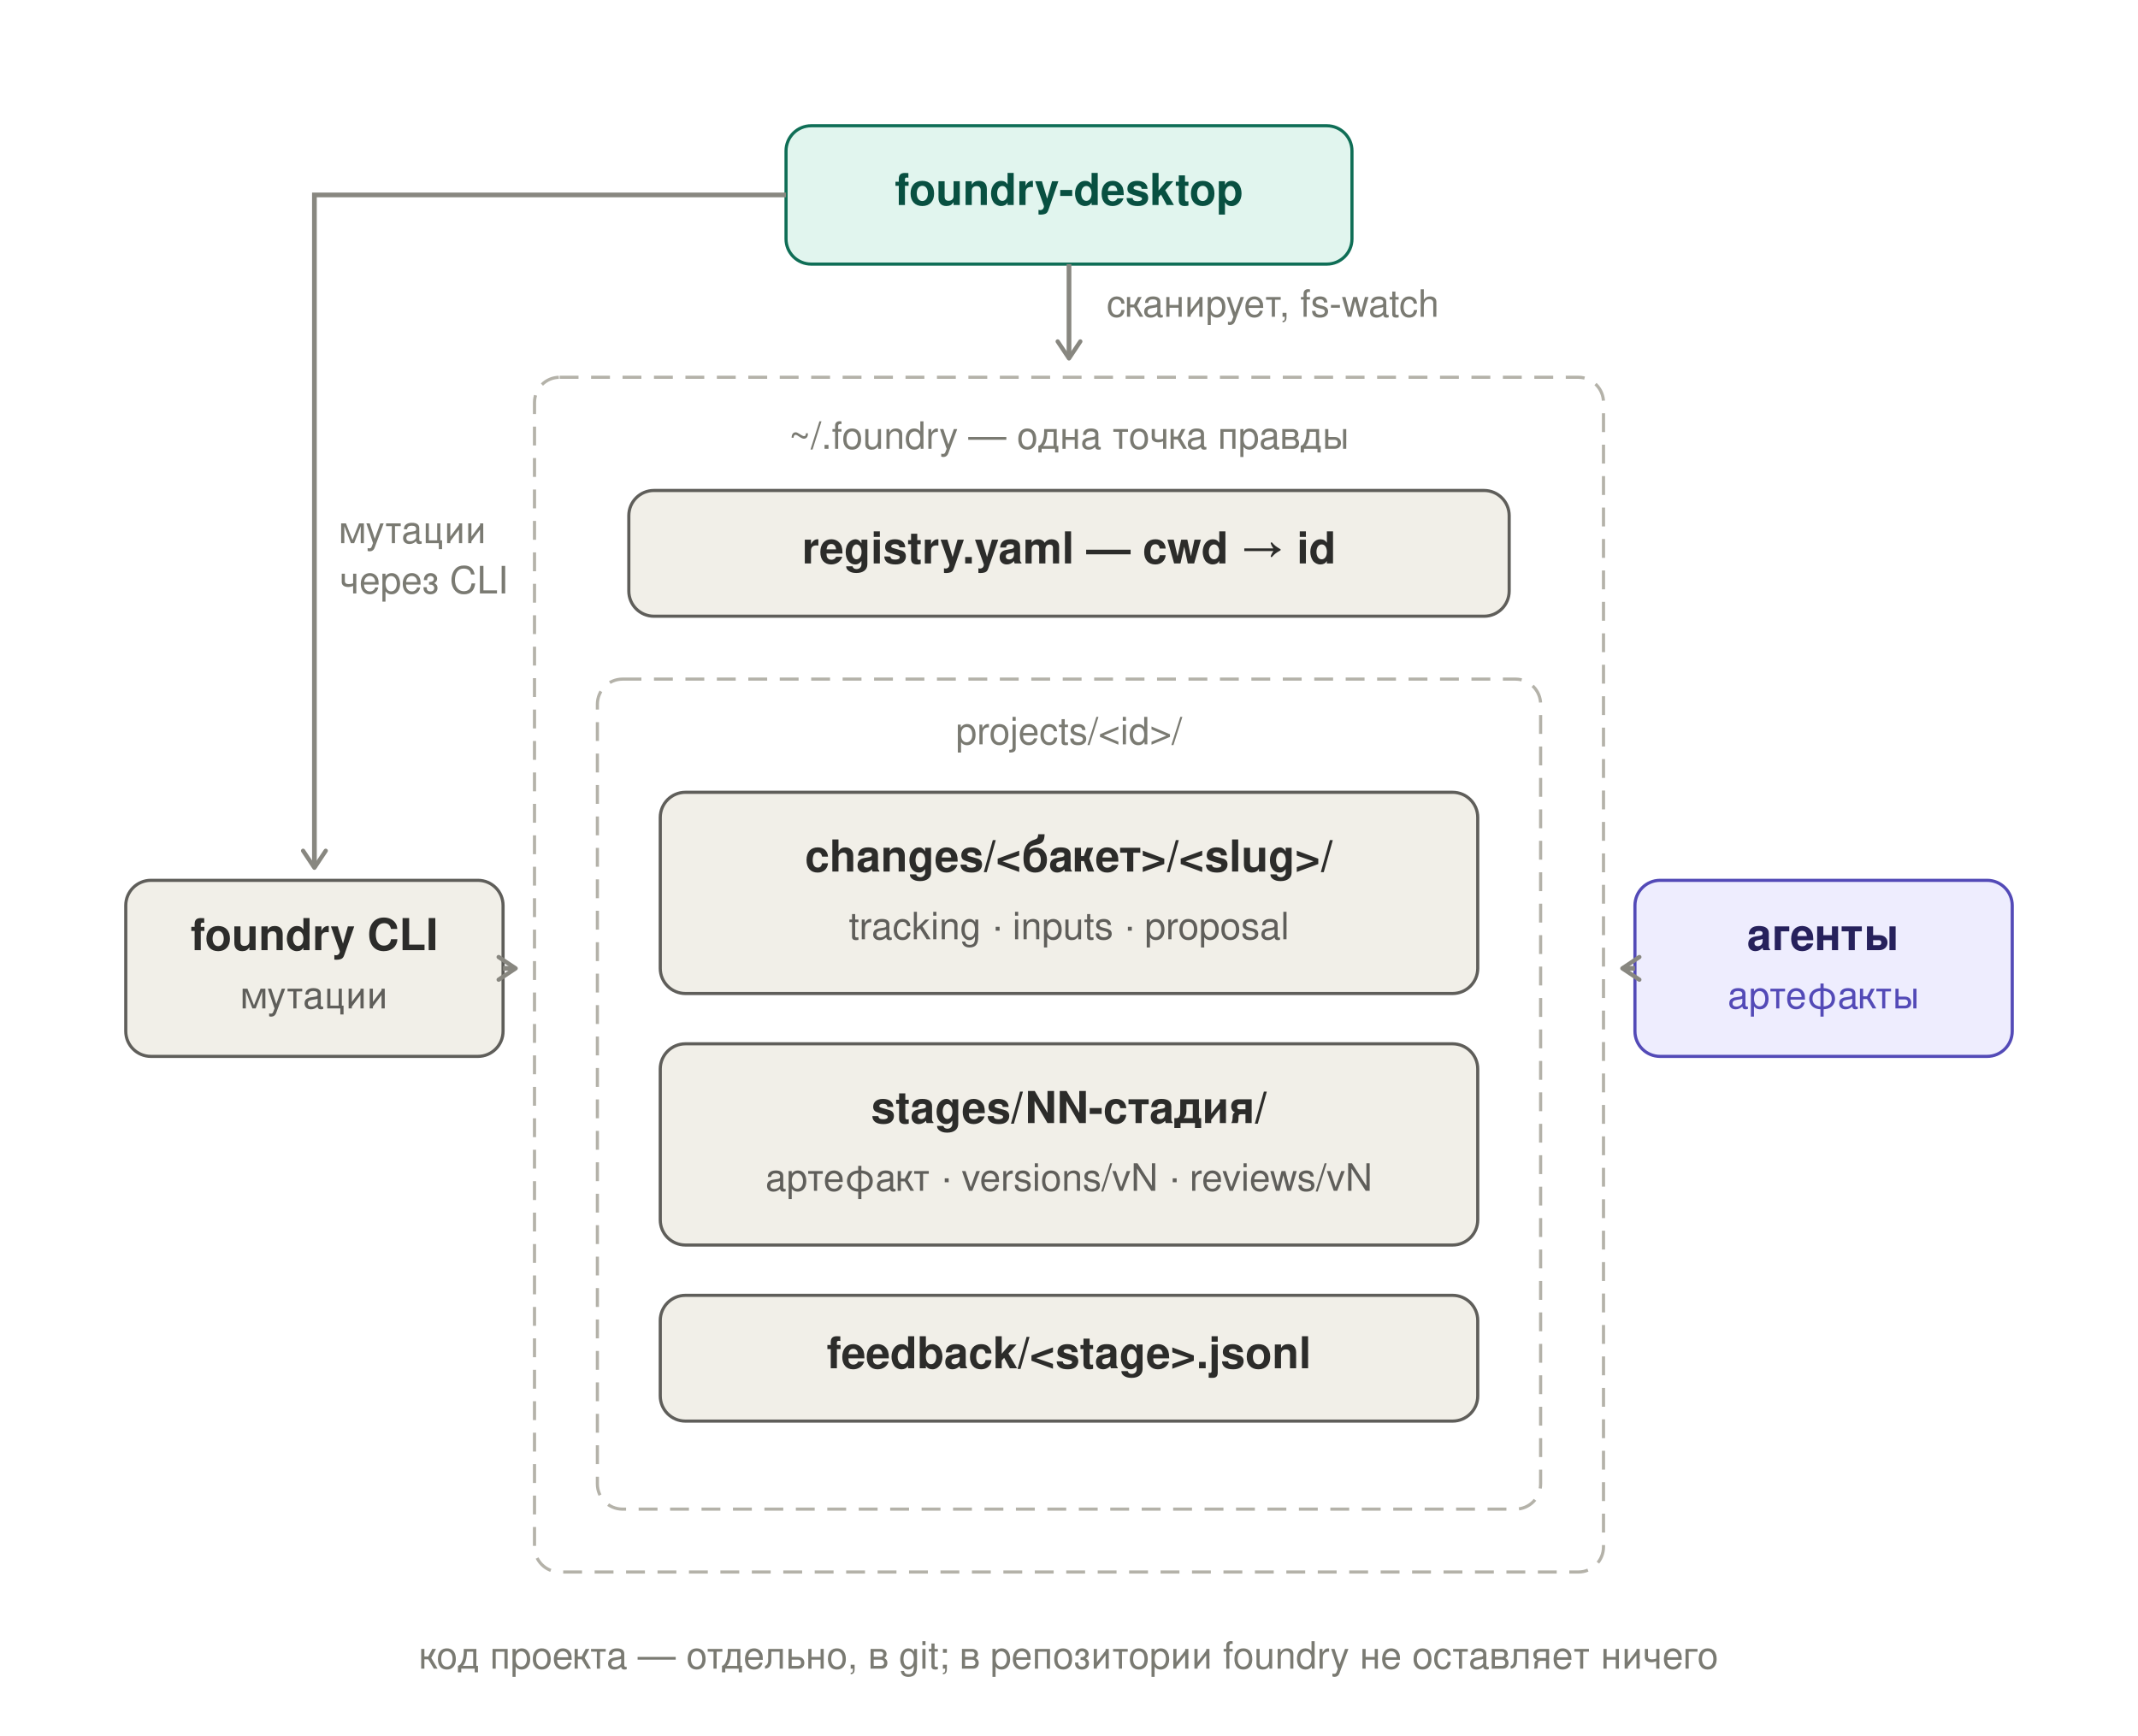
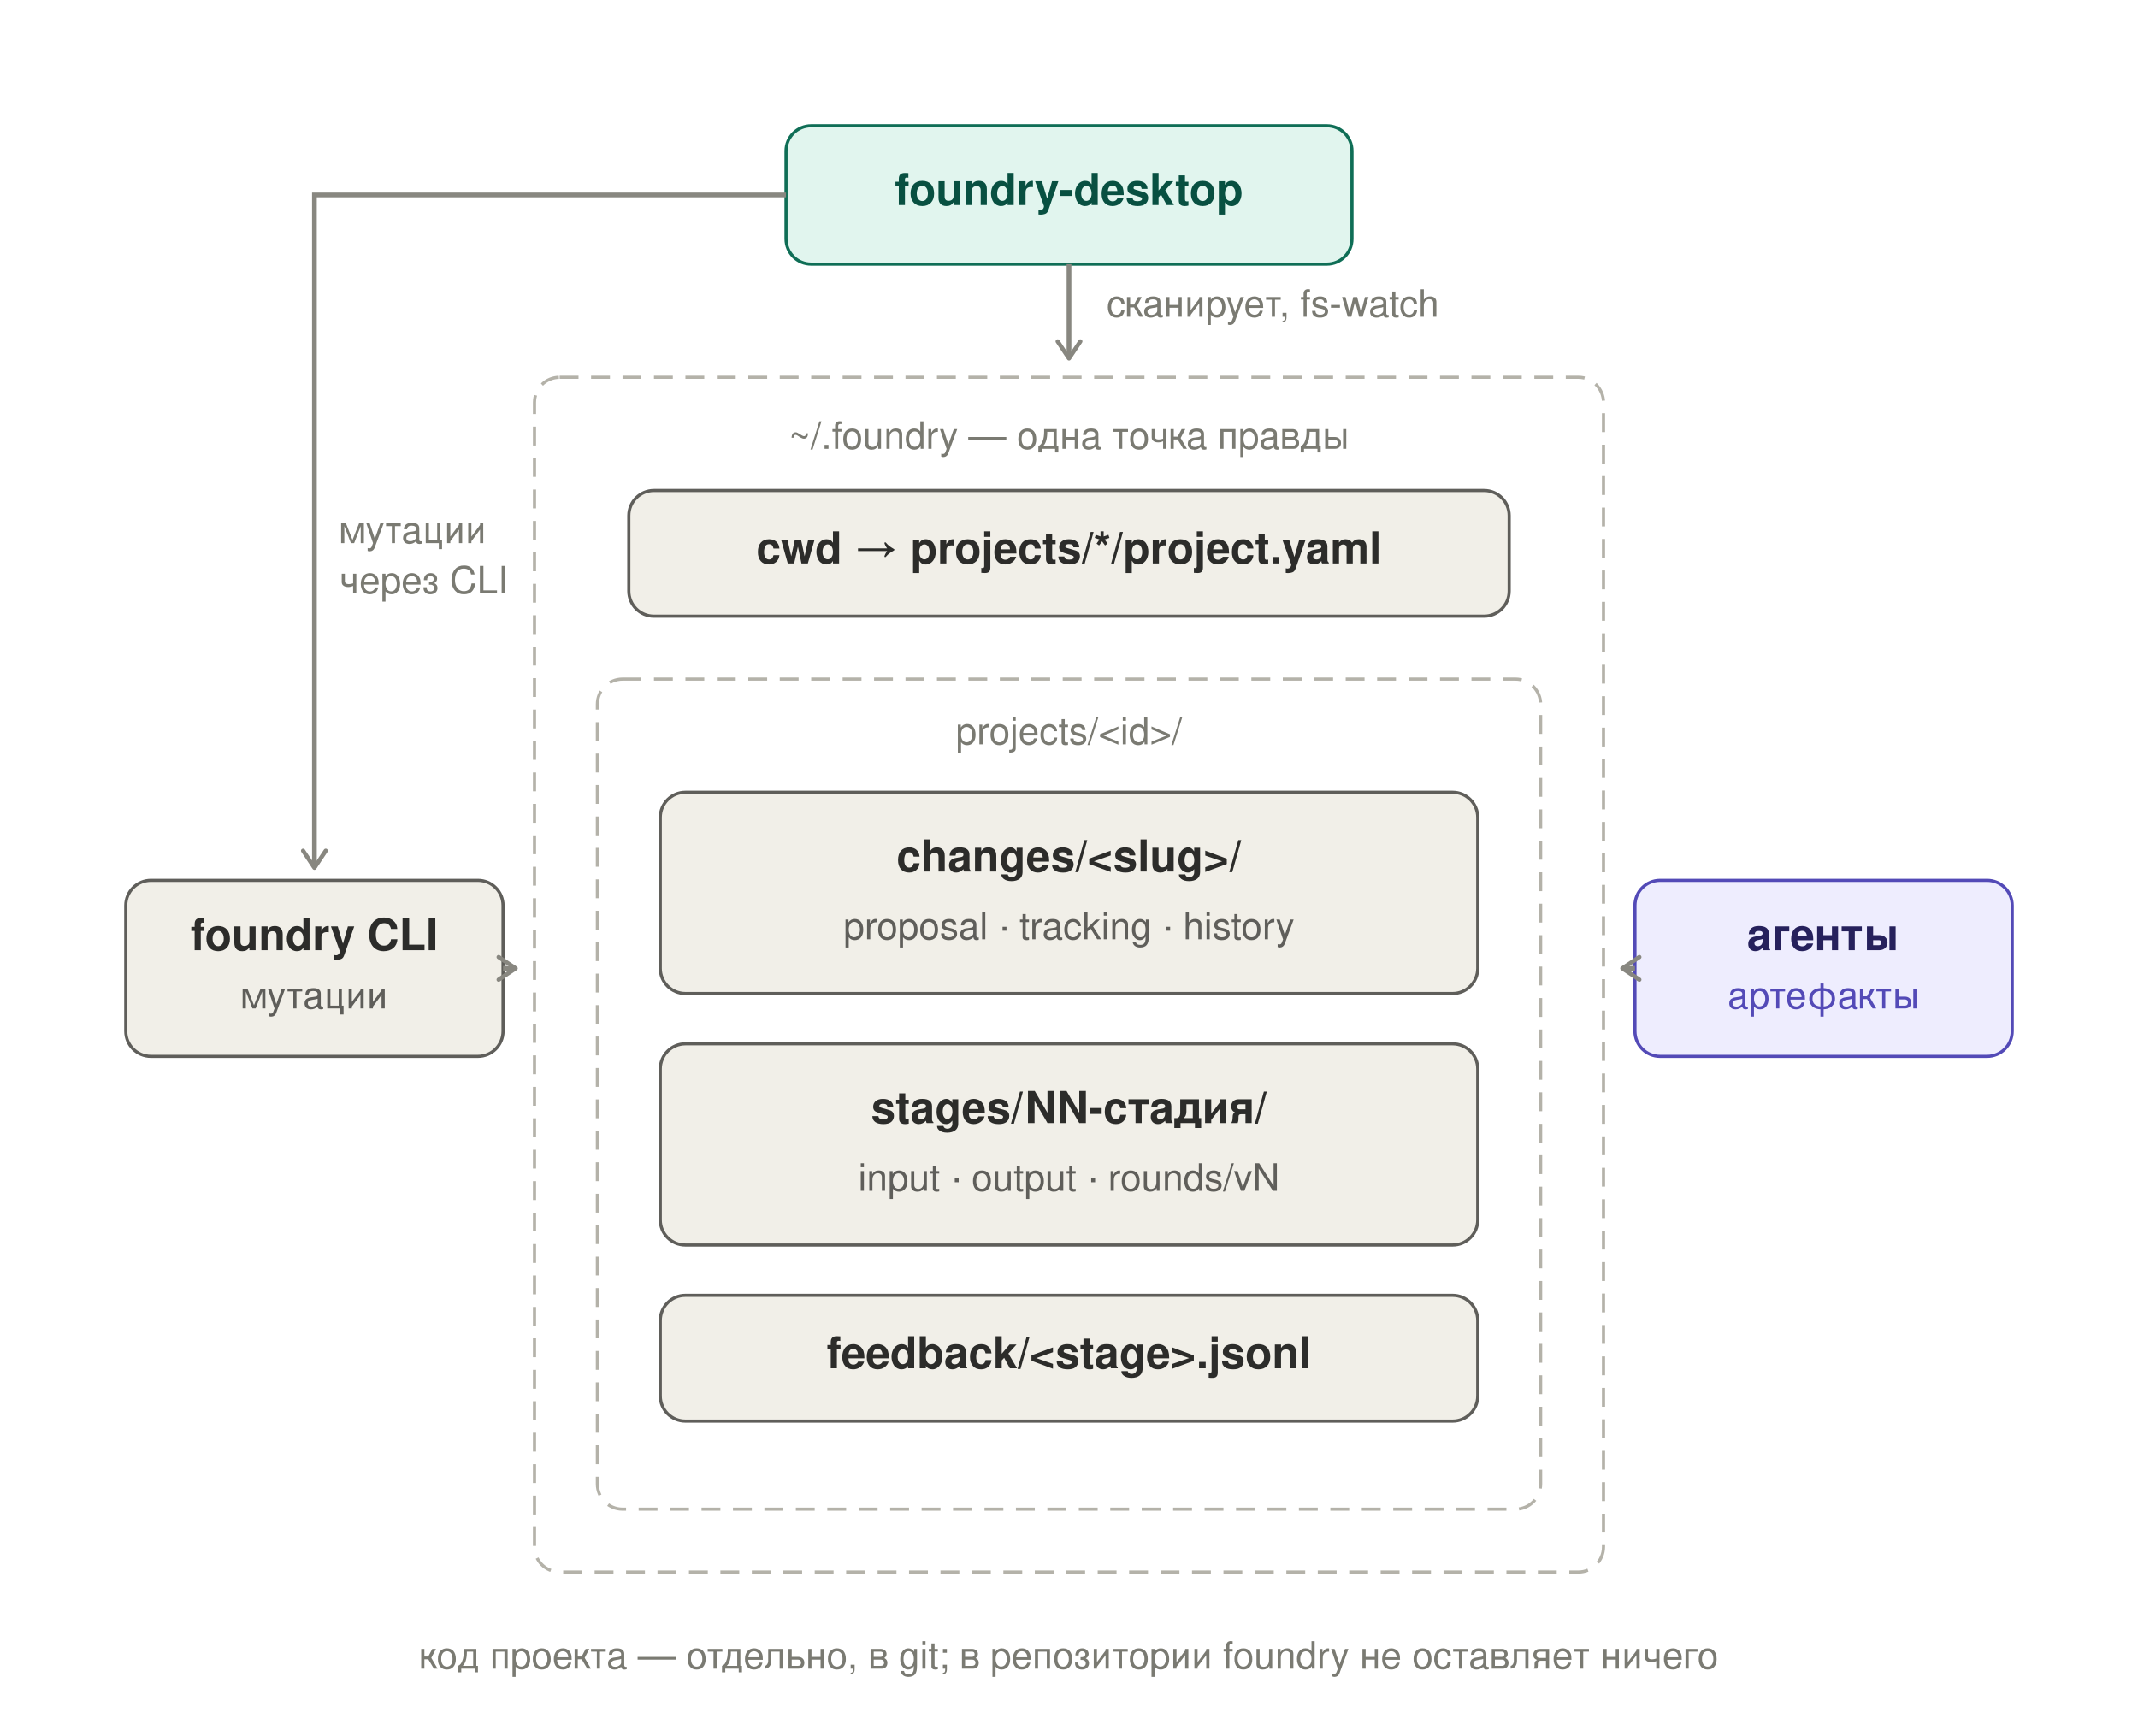
<svg xmlns="http://www.w3.org/2000/svg" viewBox="0 0 680 552" role="img">
  <style>
text{font-family:-apple-system,'Segoe UI',Helvetica,Arial,sans-serif}
.th{font-size:14px;font-weight:600;fill:#444441}
.ts{font-size:12px;fill:#7a7a72}
.arr{stroke:#888780;stroke-width:1.5;fill:none}
.dash{fill:none;stroke:#b4b2a9;stroke-width:1;stroke-dasharray:6 4}
.teal&gt;rect{fill:#E1F5EE;stroke:#0F6E56}
.teal .th{fill:#085041}.teal .ts{fill:#0F6E56}
.gray&gt;rect{fill:#F1EFE8;stroke:#5F5E5A}
.gray .th{fill:#2C2C2A}.gray .ts{fill:#5F5E5A}
.purple&gt;rect{fill:#EEEDFE;stroke:#534AB7}
.purple .th{fill:#26215C}.purple .ts{fill:#534AB7}
</style>
  <defs>
    <marker id="arrow" viewBox="0 0 10 10" refX="8" refY="5" markerWidth="6" markerHeight="6" orient="auto-start-reverse">
      <path d="M2 1L8 5L2 9" fill="none" stroke="#888780" stroke-width="1.5" stroke-linecap="round" stroke-linejoin="round" />
    </marker>
  </defs>
  <g class="teal">
    <rect x="250" y="40" width="180" height="44" rx="8" stroke-width="1" />
    <text class="th" x="340" y="62" text-anchor="middle" dominant-baseline="central">foundry-desktop</text>
  </g>
  <line x1="340" y1="84" x2="340" y2="114" class="arr" marker-end="url(#arrow)" />
  <text class="ts" x="352" y="98" dominant-baseline="central">сканирует, fs-watch</text>
  <path d="M250 62 L100 62 L100 276" class="arr" marker-end="url(#arrow)" />
  <text class="ts" x="108" y="170" dominant-baseline="central">мутации</text>
  <text class="ts" x="108" y="186" dominant-baseline="central">через CLI</text>
  <rect x="170" y="120" width="340" height="380" rx="8" class="dash" />
  <text class="ts" x="340" y="140" text-anchor="middle" dominant-baseline="central">~/.foundry — одна точка правды</text>
  <g class="gray">
    <rect x="200" y="156" width="280" height="40" rx="8" stroke-width="1" />
-     <text class="th" x="340" y="176" text-anchor="middle" dominant-baseline="central">registry.yaml — cwd → id</text>
+     <text class="th" x="340" y="176" text-anchor="middle" dominant-baseline="central">cwd → projects/*/project.yaml</text>
  </g>
  <rect x="190" y="216" width="300" height="264" rx="8" class="dash" />
  <text class="ts" x="340" y="234" text-anchor="middle" dominant-baseline="central">projects/&lt;id&gt;/</text>
  <g class="gray">
    <rect x="210" y="252" width="260" height="64" rx="8" stroke-width="1" />
-     <text class="th" x="340" y="274" text-anchor="middle" dominant-baseline="central">changes/&lt;бакет&gt;/&lt;slug&gt;/</text>
-     <text class="ts" x="340" y="296" text-anchor="middle" dominant-baseline="central">tracking · inputs · proposal</text>
+     <text class="th" x="340" y="274" text-anchor="middle" dominant-baseline="central">changes/&lt;slug&gt;/</text>
+     <text class="ts" x="340" y="296" text-anchor="middle" dominant-baseline="central">proposal · tracking · history</text>
  </g>
  <g class="gray">
    <rect x="210" y="332" width="260" height="64" rx="8" stroke-width="1" />
    <text class="th" x="340" y="354" text-anchor="middle" dominant-baseline="central">stages/NN-стадия/</text>
-     <text class="ts" x="340" y="376" text-anchor="middle" dominant-baseline="central">артефакт · versions/vN · reviews/vN</text>
+     <text class="ts" x="340" y="376" text-anchor="middle" dominant-baseline="central">input · output · rounds/vN</text>
  </g>
  <g class="gray">
    <rect x="210" y="412" width="260" height="40" rx="8" stroke-width="1" />
    <text class="th" x="340" y="432" text-anchor="middle" dominant-baseline="central">feedback/&lt;stage&gt;.jsonl</text>
  </g>
  <g class="gray">
    <rect x="40" y="280" width="120" height="56" rx="8" stroke-width="1" />
    <text class="th" x="100" y="299" text-anchor="middle" dominant-baseline="central">foundry CLI</text>
    <text class="ts" x="100" y="318" text-anchor="middle" dominant-baseline="central">мутации</text>
  </g>
  <line x1="160" y1="308" x2="164" y2="308" class="arr" marker-end="url(#arrow)" />
  <g class="purple">
    <rect x="520" y="280" width="120" height="56" rx="8" stroke-width="1" />
    <text class="th" x="580" y="299" text-anchor="middle" dominant-baseline="central">агенты</text>
    <text class="ts" x="580" y="318" text-anchor="middle" dominant-baseline="central">артефакты</text>
  </g>
  <line x1="520" y1="308" x2="516" y2="308" class="arr" marker-end="url(#arrow)" />
  <text class="ts" x="340" y="528" text-anchor="middle" dominant-baseline="central">код проекта — отдельно, в git; в репозитории foundry не оставляет ничего</text>
</svg>
